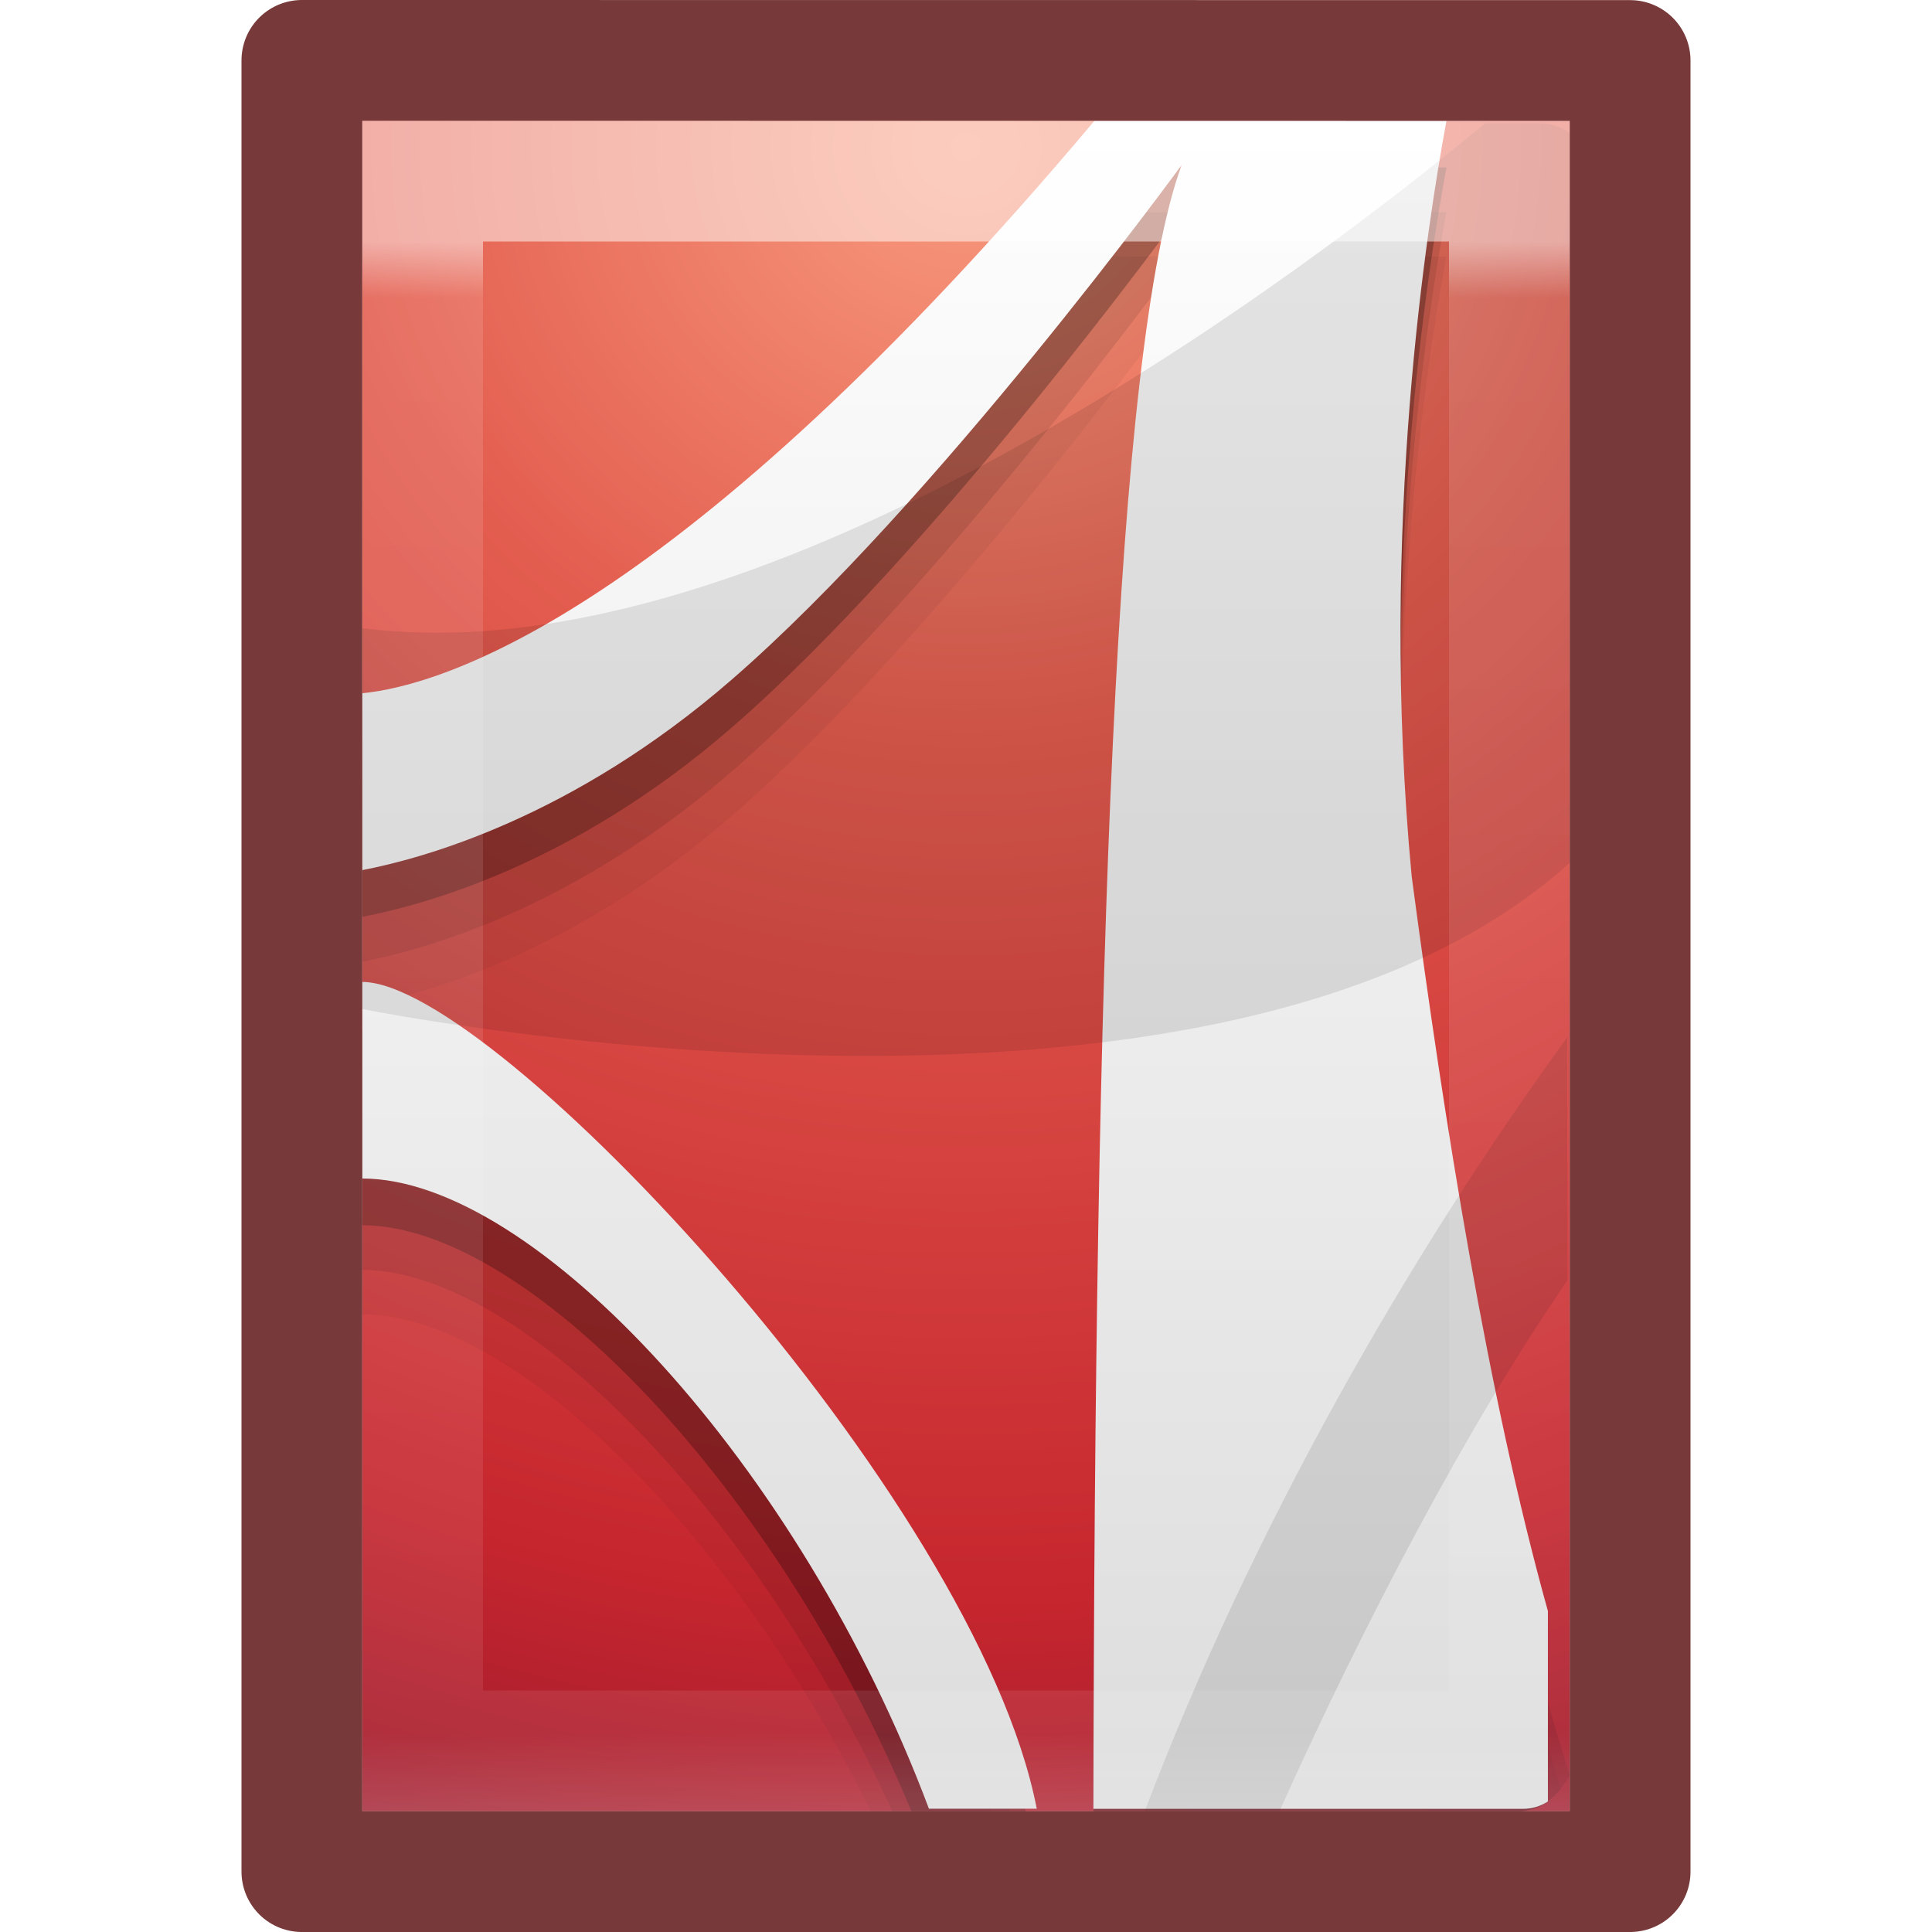
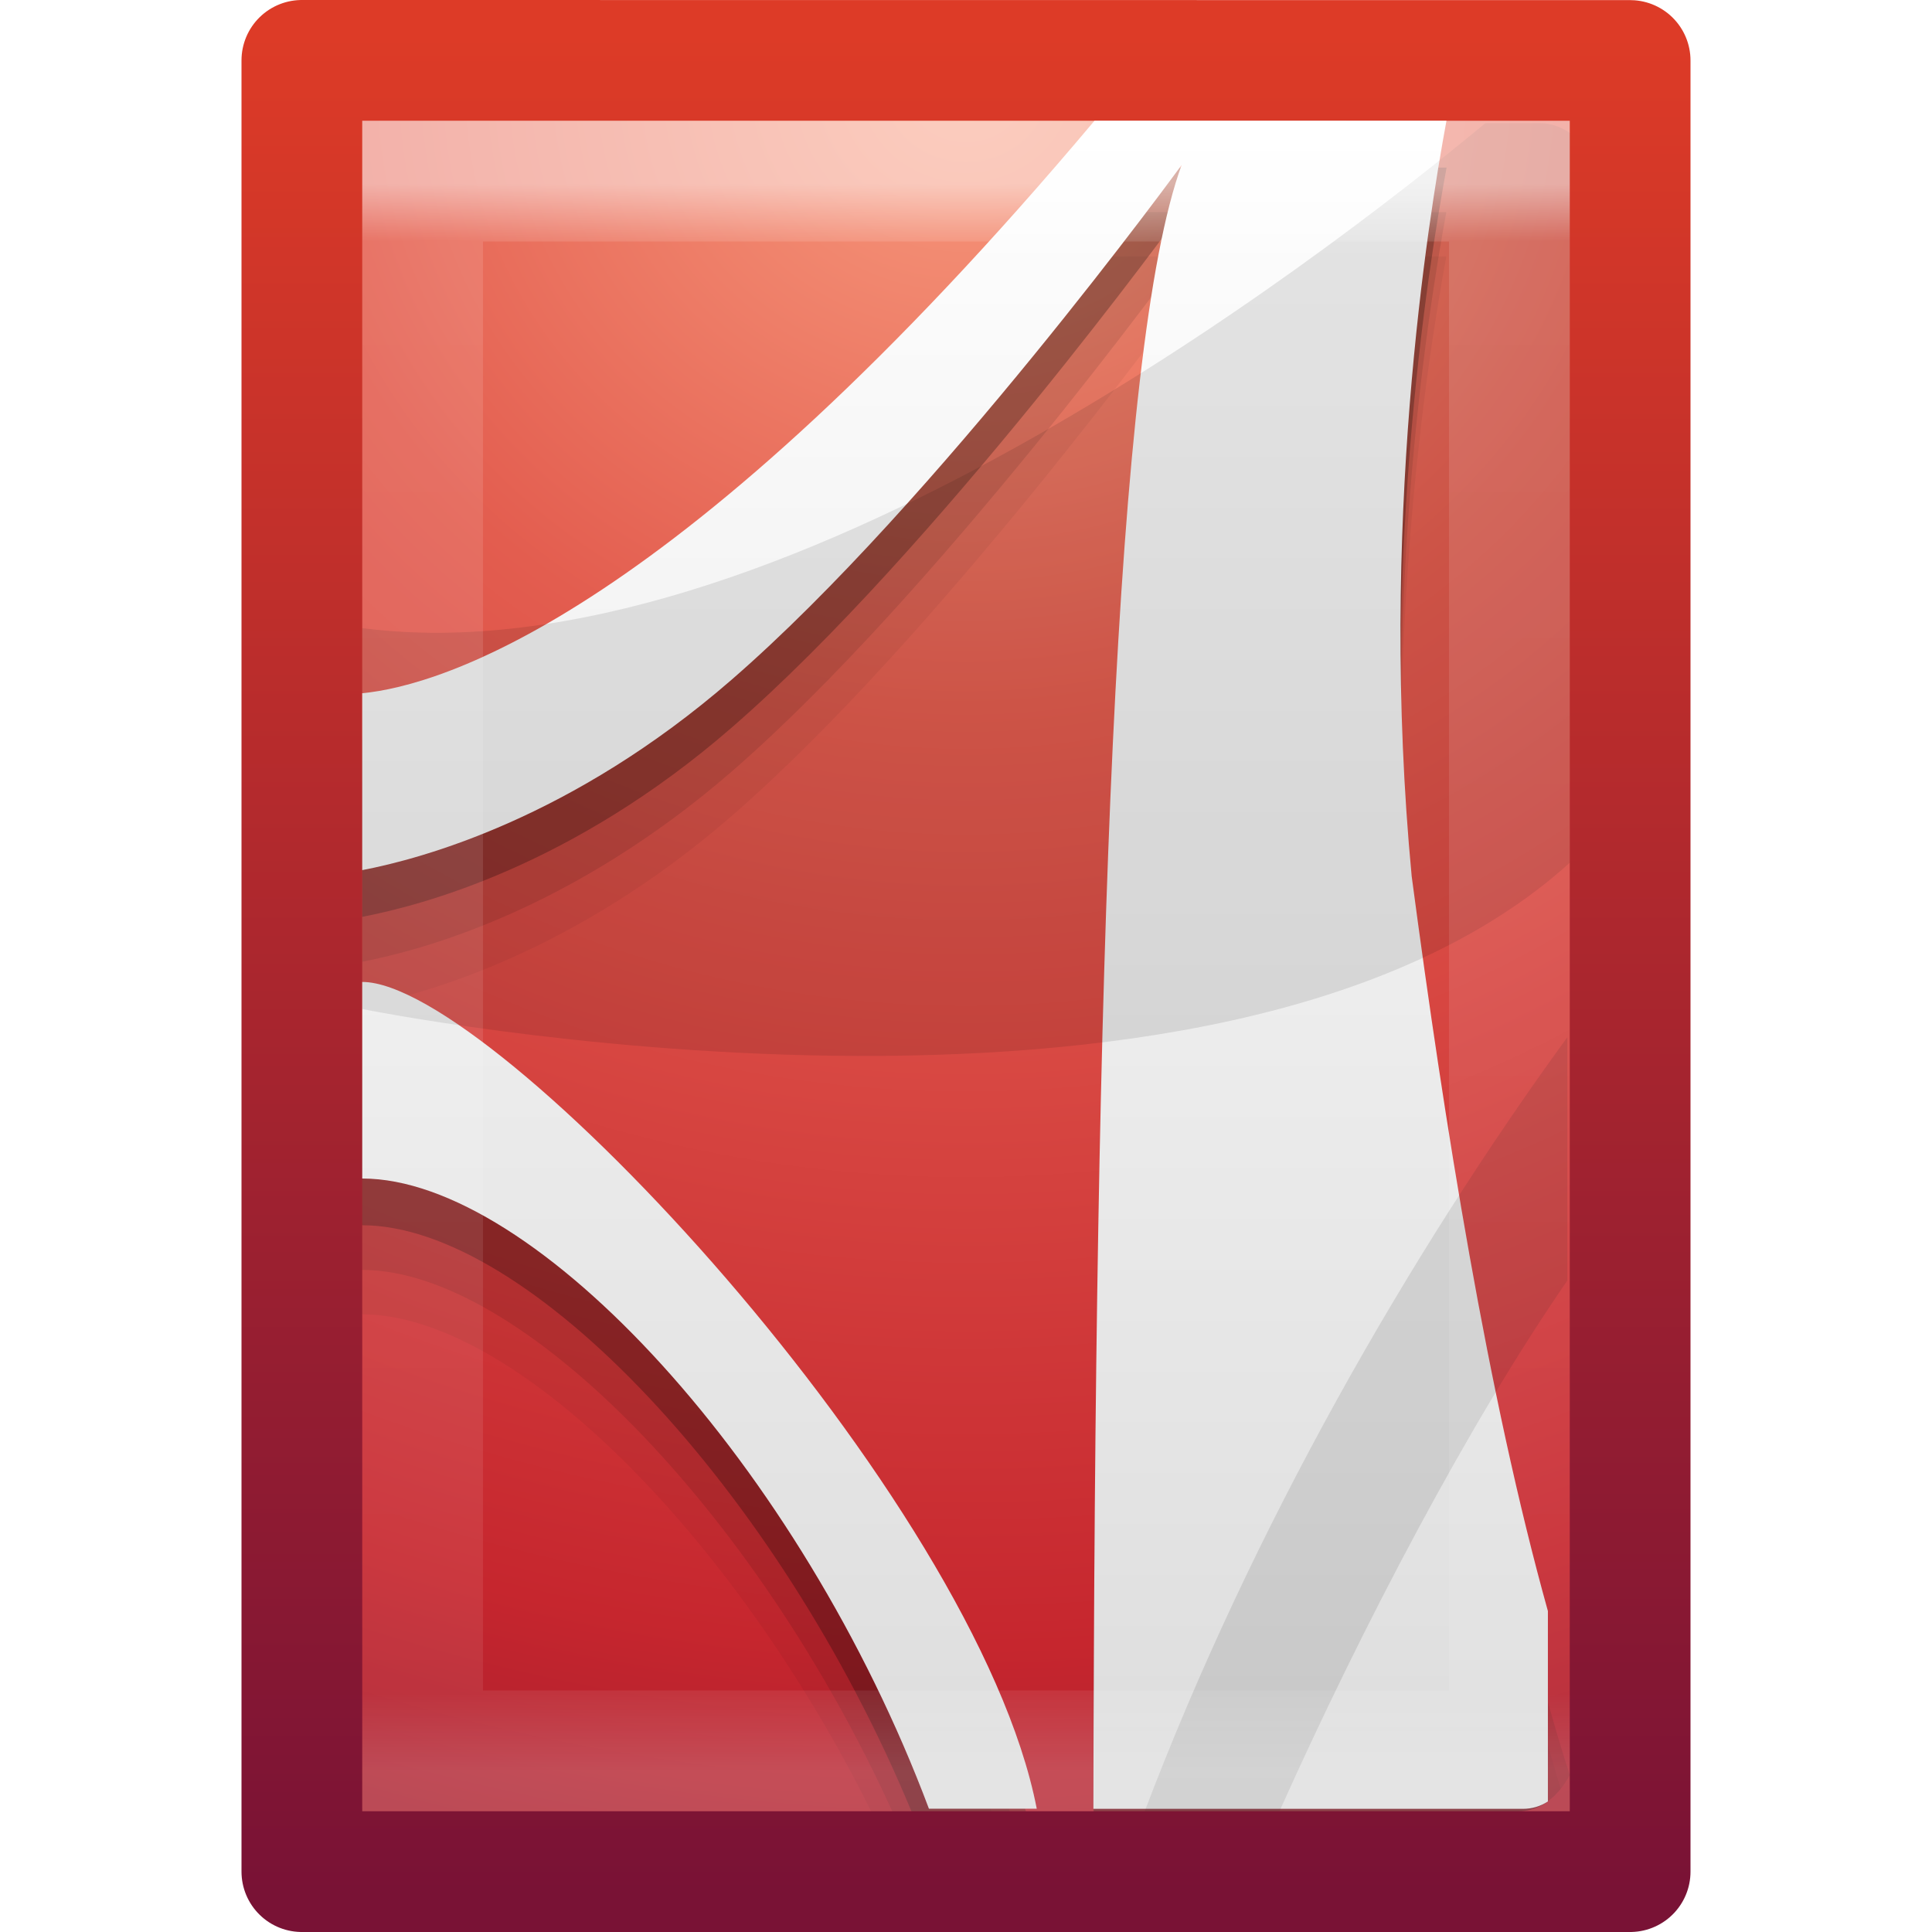
- <svg xmlns="http://www.w3.org/2000/svg" xmlns:xlink="http://www.w3.org/1999/xlink" width="16px" height="16px" id="svg3810" version="1.1">
+ <svg xmlns="http://www.w3.org/2000/svg" xmlns:xlink="http://www.w3.org/1999/xlink" version="1.1" width="16" height="16" id="svg3810">
  <defs id="defs3812">
-     <linearGradient xlink:href="#linearGradient3977" id="linearGradient3988" gradientUnits="userSpaceOnUse" gradientTransform="matrix(0.2432432,0,0,0.3513513,2.162164,-0.432428)" x1="24" y1="6.923" x2="24" y2="43.923" />
+     <linearGradient x1="24" y1="5.564" x2="24" y2="43" id="linearGradient3988" xlink:href="#linearGradient3977" gradientUnits="userSpaceOnUse" gradientTransform="matrix(0.2432432,0,0,0.3513513,2.162164,-0.432428)" />
    <linearGradient id="linearGradient3977">
-       <stop offset="0" style="stop-color:#ffffff;stop-opacity:1;" id="stop3979" />
-       <stop id="stop3981" style="stop-color:#ffffff;stop-opacity:0.235;" offset="0.036" />
-       <stop offset="0.951" style="stop-color:#ffffff;stop-opacity:0.157;" id="stop3983" />
-       <stop offset="1" style="stop-color:#ffffff;stop-opacity:0.392;" id="stop3985" />
+       <stop id="stop3979" style="stop-color:#ffffff;stop-opacity:1" offset="0" />
+       <stop id="stop3981" style="stop-color:#ffffff;stop-opacity:0.235" offset="0.036" />
+       <stop id="stop3983" style="stop-color:#ffffff;stop-opacity:0.157" offset="0.951" />
+       <stop id="stop3985" style="stop-color:#ffffff;stop-opacity:0.392" offset="1" />
    </linearGradient>
    <linearGradient id="linearGradient4246-9">
-       <stop offset="0" style="stop-color:#ffffff;stop-opacity:1" id="stop4248-6" />
-       <stop offset="1" style="stop-color:#dcdcdc;stop-opacity:1" id="stop4250-1" />
+       <stop id="stop4248-6" style="stop-color:#ffffff;stop-opacity:1" offset="0" />
+       <stop id="stop4250-1" style="stop-color:#dcdcdc;stop-opacity:1" offset="1" />
    </linearGradient>
    <linearGradient id="linearGradient3242-7-5-0-3">
-       <stop offset="0" style="stop-color:#f89b7e;stop-opacity:1" id="stop3244-6-7-3-3" />
-       <stop offset="0.262" style="stop-color:#e35d4f;stop-opacity:1" id="stop3246-5-0-7-8" />
-       <stop offset="0.661" style="stop-color:#c6262e;stop-opacity:1" id="stop3248-6-8-8-3" />
-       <stop offset="1" style="stop-color:#690b2c;stop-opacity:1" id="stop3250-9-1-8-7" />
+       <stop id="stop3244-6-7-3-3" style="stop-color:#f89b7e;stop-opacity:1" offset="0" />
+       <stop id="stop3246-5-0-7-8" style="stop-color:#e35d4f;stop-opacity:1" offset="0.262" />
+       <stop id="stop3248-6-8-8-3" style="stop-color:#c6262e;stop-opacity:1" offset="0.661" />
+       <stop id="stop3250-9-1-8-7" style="stop-color:#690b2c;stop-opacity:1" offset="1" />
    </linearGradient>
    <linearGradient id="linearGradient2490-3-9-0-3">
-       <stop offset="0" style="stop-color:#791235;stop-opacity:1" id="stop2492-7-7-4-7" />
-       <stop offset="1" style="stop-color:#dd3b27;stop-opacity:1" id="stop2494-4-8-6-8" />
+       <stop id="stop2492-7-7-4-7" style="stop-color:#791235;stop-opacity:1" offset="0" />
+       <stop id="stop2494-4-8-6-8" style="stop-color:#dd3b27;stop-opacity:1" offset="1" />
    </linearGradient>
-     <linearGradient xlink:href="#linearGradient4246-9" id="linearGradient3835" gradientUnits="userSpaceOnUse" gradientTransform="matrix(0.2659837,0,0,0.3678618,1.670757,-0.8393092)" x1="23.97" y1="3.981" x2="23.97" y2="44.024" />
-     <radialGradient xlink:href="#linearGradient3242-7-5-0-3" id="radialGradient3841" gradientUnits="userSpaceOnUse" gradientTransform="matrix(0,0.9123995,-0.980389,-5.1846048e-8,16.28409,-5.629077)" cx="7.496" cy="8.45" fx="7.496" fy="8.45" r="20" />
-     <linearGradient id="linearGradient5060">
-       <stop offset="0" style="stop-color:#000000;stop-opacity:1" id="stop5062" />
-       <stop offset="1" style="stop-color:#000000;stop-opacity:0" id="stop5064" />
-     </linearGradient>
-     <linearGradient id="linearGradient5048">
-       <stop offset="0" style="stop-color:#000000;stop-opacity:0" id="stop5050" />
-       <stop offset="0.5" style="stop-color:#000000;stop-opacity:1" id="stop5056" />
-       <stop offset="1" style="stop-color:#000000;stop-opacity:0" id="stop5052" />
-     </linearGradient>
-     <linearGradient id="linearGradient3874">
-       <stop offset="0" style="stop-color:#ffffff;stop-opacity:1" id="stop3876" />
-       <stop offset="0.049" style="stop-color:#ffffff;stop-opacity:0.235" id="stop3878" />
-       <stop id="stop4275" style="stop-color:#ffffff;stop-opacity:0" offset="0.95" />
-       <stop offset="1" style="stop-color:#000000;stop-opacity:0.059" id="stop3882" />
-     </linearGradient>
+     <linearGradient x1="23.97" y1="3.981" x2="23.97" y2="44.024" id="linearGradient3835" xlink:href="#linearGradient4246-9" gradientUnits="userSpaceOnUse" gradientTransform="matrix(0.2659837,0,0,0.3678618,1.670757,-0.8393092)" />
+     <radialGradient cx="7.496" cy="8.45" r="20" fx="7.496" fy="8.45" id="radialGradient3841" xlink:href="#linearGradient3242-7-5-0-3" gradientUnits="userSpaceOnUse" gradientTransform="matrix(0,0.9775709,-1.078428,-5.5549338e-8,17.1125,-6.602582)" />
+     <linearGradient x1="24" y1="44" x2="24" y2="3.899" id="linearGradient3843" xlink:href="#linearGradient2490-3-9-0-3" gradientUnits="userSpaceOnUse" gradientTransform="matrix(0.2820506,0,0,0.3845664,1.230784,-1.229594)" />
  </defs>
  <g id="layer1">
-     <path style="color:#000000;display:inline;overflow:visible;visibility:visible;fill:url(#radialGradient3841);fill-opacity:1;fill-rule:nonzero;stroke:none;stroke-width:1;stroke-linecap:round;stroke-linejoin:round;stroke-miterlimit:4;stroke-dasharray:none;stroke-dashoffset:0;stroke-opacity:1;marker:none;enable-background:accumulate" id="path4160-4" d="m 3,1 c 2.292,0 10,8.908e-4 10,8.908e-4 L 13,15 C 13,15 6.333,15 3,15 3,10.333 3,5.667 3,1 Z" />
-     <path style="opacity:0.05;fill:#000000;fill-opacity:1;fill-rule:evenodd;stroke:none" d="M 9.068,2.125 C 5.623,6.219 3.655,6.797 3.001,6.861 l 0,1.471 C 3.495,8.237 4.737,7.905 6.059,6.758 7.756,5.286 9.783,2.493 9.783,2.493 9.258,3.92 9.087,8.67 9.06,15 l 3.516,0 c 0.134,0 0.256,-0.071 0.349,-0.184 -0.553,-1.835 -0.939,-4.249 -1.23,-6.438 -0.276,-2.901 0.132,-5.437 0.283,-6.254 l -2.909,0 z m -6.068,7.139 0,1.621 c 1.239,0 3.059,1.792 4.214,4.115 l 0.997,0 C 7.072,12.466 3.947,9.264 3.001,9.264 z" id="path6711-0-7-1-0" />
-     <path style="opacity:0.1;fill:#000000;fill-opacity:1;fill-rule:evenodd;stroke:none" d="M 9.068,1.757 C 5.623,5.852 3.655,6.429 3.001,6.493 l 0,1.471 C 3.495,7.869 4.737,7.537 6.059,6.39 7.756,4.918 9.783,2.125 9.783,2.125 9.248,3.58 9.081,8.484 9.06,15 l 3.516,0 C 12.752,15 12.903,14.881 13,14.701 12.403,12.839 12,10.301 11.695,8.011 c -0.276,-2.901 0.132,-5.437 0.283,-6.254 l -2.909,0 z m -6.068,7.139 0,1.621 c 1.305,0 3.25,1.982 4.389,4.483 l 0.973,0 C 7.383,12.42 3.994,8.896 3.001,8.896 z" id="path6711-0-7-4" />
-     <path style="opacity:0.25;fill:#000000;fill-opacity:1;fill-rule:evenodd;stroke:none" d="M 9.064,1.387 C 5.619,5.481 3.655,6.064 3,6.128 L 3,7.593 C 3.494,7.497 4.737,7.174 6.059,6.026 7.755,4.555 9.786,1.753 9.786,1.753 9.24,3.236 9.071,8.298 9.055,15 l 3.52,0 c 0.088,0 0.171,-0.03 0.244,-0.081 l 0,-1.18 C 12.319,11.951 11.964,9.699 11.691,7.644 11.415,4.743 11.828,2.204 11.979,1.387 l -2.915,0 z M 3,8.529 3,10.147 c 1.368,0 3.44,2.181 4.548,4.853 l 0.948,0 C 7.725,12.403 4.041,8.529 3,8.529 z" id="path6711-0-2" />
-     <path style="fill:url(#linearGradient3835);fill-opacity:1;fill-rule:evenodd;stroke:none" d="M 9.064,1 C 5.619,5.095 3.655,5.678 3,5.741 L 3,7.206 C 3.494,7.111 4.737,6.777 6.059,5.629 7.755,4.158 9.786,1.366 9.786,1.366 9.23,2.877 9.066,8.09 9.055,14.98 l 3.556,0 c 0.076,0 0.144,-0.02 0.208,-0.061 l 0,-1.577 C 12.321,11.555 11.963,9.307 11.691,7.257 11.415,4.357 11.828,1.817 11.979,1 l -2.915,0 z M 3,8.132 3,9.76 c 1.43,0 3.629,2.382 4.693,5.219 l 0.893,0 C 8.086,12.4 4.091,8.132 3,8.132 z" id="path6711-2" />
-     <path style="opacity:0.1;fill:#000000;fill-opacity:1;fill-rule:evenodd;stroke:none" d="M 12.301,1.02 C 10.922,2.163 6.409,5.643 3,5.202 l 0,3.154 c 0,0 7.073,1.436 10,-1.211 l 0,-6.044 c -0.074,-0.052 -0.159,-0.081 -0.248,-0.081 l -0.45,0 z" id="path6713-2" />
-     <path style="opacity:0.1;fill:#000000;fill-opacity:1;fill-rule:evenodd;stroke:none" d="M 12.98,8.59 C 11.674,10.383 10.371,12.654 9.48,15 l 1.116,0 c 0.691,-1.542 1.57,-3.216 2.384,-4.395 l 0,-2.015 z" id="path6715-0" />
-     <path style="fill:none;stroke:url(#linearGradient3988);stroke-width:1;stroke-linecap:round;stroke-linejoin:miter;stroke-miterlimit:4;stroke-opacity:1;stroke-dasharray:none;stroke-dashoffset:0;opacity:0.5" d="m 12.5,14.5 -9,0 0,-13 L 12.5,1.5 z" id="rect6741-1" />
-     <path style="color:#000000;display:inline;overflow:visible;visibility:visible;fill:none;fill-opacity:1;fill-rule:nonzero;stroke:#500000;stroke-width:1;stroke-linecap:round;stroke-linejoin:round;stroke-miterlimit:4;stroke-dasharray:none;stroke-dashoffset:0;stroke-opacity:0.776;marker:none;enable-background:accumulate" id="path4160-4-4" d="m 2.5,0.5 c 2.521,0 11,9.544e-4 11,9.544e-4 L 13.5,15.5 c 0,0 -7.333,0 -11,0 0,-5 0,-10 0,-15 z" />
+     <path d="m 2.5,0.5 c 2.521,0 11,9.544e-4 11,9.544e-4 L 13.5,15.5 c 0,0 -7.333,0 -11,0 0,-5 0,-10 0,-15 z" id="path4160-4" style="color:#000000;fill:url(#radialGradient3841);fill-opacity:1;fill-rule:nonzero;stroke:url(#linearGradient3843);stroke-width:1;stroke-linecap:round;stroke-linejoin:round;stroke-miterlimit:4;stroke-opacity:1;stroke-dasharray:none;stroke-dashoffset:0;marker:none;visibility:visible;display:inline;overflow:visible;enable-background:accumulate" />
+     <path d="M 9.068,2.125 C 5.623,6.219 3.655,6.797 3.001,6.861 l 0,1.471 C 3.495,8.237 4.737,7.905 6.059,6.758 7.756,5.286 9.783,2.493 9.783,2.493 9.258,3.92 9.087,8.67 9.06,15 l 3.516,0 c 0.134,0 0.256,-0.071 0.349,-0.184 -0.553,-1.835 -0.939,-4.249 -1.23,-6.438 -0.276,-2.901 0.132,-5.437 0.283,-6.254 l -2.909,0 z m -6.068,7.139 0,1.621 c 1.239,0 3.059,1.792 4.214,4.115 l 0.997,0 C 7.072,12.466 3.947,9.264 3.001,9.264 z" id="path6711-0-7-1-0" style="opacity:0.05;fill:#000000;fill-opacity:1;fill-rule:evenodd;stroke:none" />
+     <path d="M 9.068,1.757 C 5.623,5.852 3.655,6.429 3.001,6.493 l 0,1.471 C 3.495,7.869 4.737,7.537 6.059,6.39 7.756,4.918 9.783,2.125 9.783,2.125 9.248,3.58 9.081,8.484 9.06,15 l 3.516,0 C 12.752,15 12.903,14.881 13,14.701 12.403,12.839 12,10.301 11.695,8.011 c -0.276,-2.901 0.132,-5.437 0.283,-6.254 l -2.909,0 z m -6.068,7.139 0,1.621 c 1.305,0 3.25,1.982 4.389,4.483 l 0.973,0 C 7.383,12.42 3.994,8.896 3.001,8.896 z" id="path6711-0-7-4" style="opacity:0.1;fill:#000000;fill-opacity:1;fill-rule:evenodd;stroke:none" />
+     <path d="M 9.064,1.387 C 5.619,5.481 3.655,6.064 3,6.128 L 3,7.593 C 3.494,7.497 4.737,7.174 6.059,6.026 7.755,4.555 9.786,1.753 9.786,1.753 9.24,3.236 9.071,8.298 9.055,15 l 3.52,0 c 0.088,0 0.171,-0.03 0.244,-0.081 l 0,-1.18 c -0.5,-1.787 -0.855,-4.039 -1.128,-6.094 -0.276,-2.901 0.138,-5.44 0.289,-6.257 l -2.915,0 z M 3,8.529 3,10.147 c 1.368,0 3.44,2.181 4.548,4.853 l 0.948,0 C 7.725,12.403 4.041,8.529 3,8.529 z" id="path6711-0-2" style="opacity:0.25;fill:#000000;fill-opacity:1;fill-rule:evenodd;stroke:none" />
+     <path d="M 9.064,1 C 5.619,5.095 3.655,5.678 3,5.741 L 3,7.206 C 3.494,7.111 4.737,6.777 6.059,5.629 7.755,4.158 9.786,1.366 9.786,1.366 9.23,2.877 9.066,8.09 9.055,14.98 l 3.556,0 c 0.076,0 0.144,-0.02 0.208,-0.061 l 0,-1.577 C 12.321,11.555 11.963,9.307 11.691,7.257 11.415,4.357 11.828,1.817 11.979,1 l -2.915,0 z M 3,8.132 3,9.76 c 1.43,0 3.629,2.382 4.693,5.219 l 0.893,0 C 8.086,12.4 4.091,8.132 3,8.132 z" id="path6711-2" style="fill:url(#linearGradient3835);fill-opacity:1;fill-rule:evenodd;stroke:none" />
+     <path d="M 12.301,1.02 C 10.922,2.163 6.409,5.643 3,5.202 l 0,3.154 c 0,0 7.073,1.436 10,-1.211 l 0,-6.044 c -0.074,-0.052 -0.159,-0.081 -0.248,-0.081 l -0.45,0 z" id="path6713-2" style="opacity:0.1;fill:#000000;fill-opacity:1;fill-rule:evenodd;stroke:none" />
+     <path d="M 12.98,8.59 C 11.674,10.383 10.371,12.654 9.48,15 l 1.116,0 c 0.691,-1.542 1.57,-3.216 2.384,-4.395 l 0,-2.015 z" id="path6715-0" style="opacity:0.1;fill:#000000;fill-opacity:1;fill-rule:evenodd;stroke:none" />
+     <path d="m 12.5,14.5 -9,0 0,-13 L 12.5,1.5 z" id="rect6741-1" style="opacity:0.5;fill:none;stroke:url(#linearGradient3988);stroke-width:1;stroke-linecap:round;stroke-linejoin:miter;stroke-miterlimit:4;stroke-opacity:1;stroke-dasharray:none;stroke-dashoffset:0" />
  </g>
</svg>
